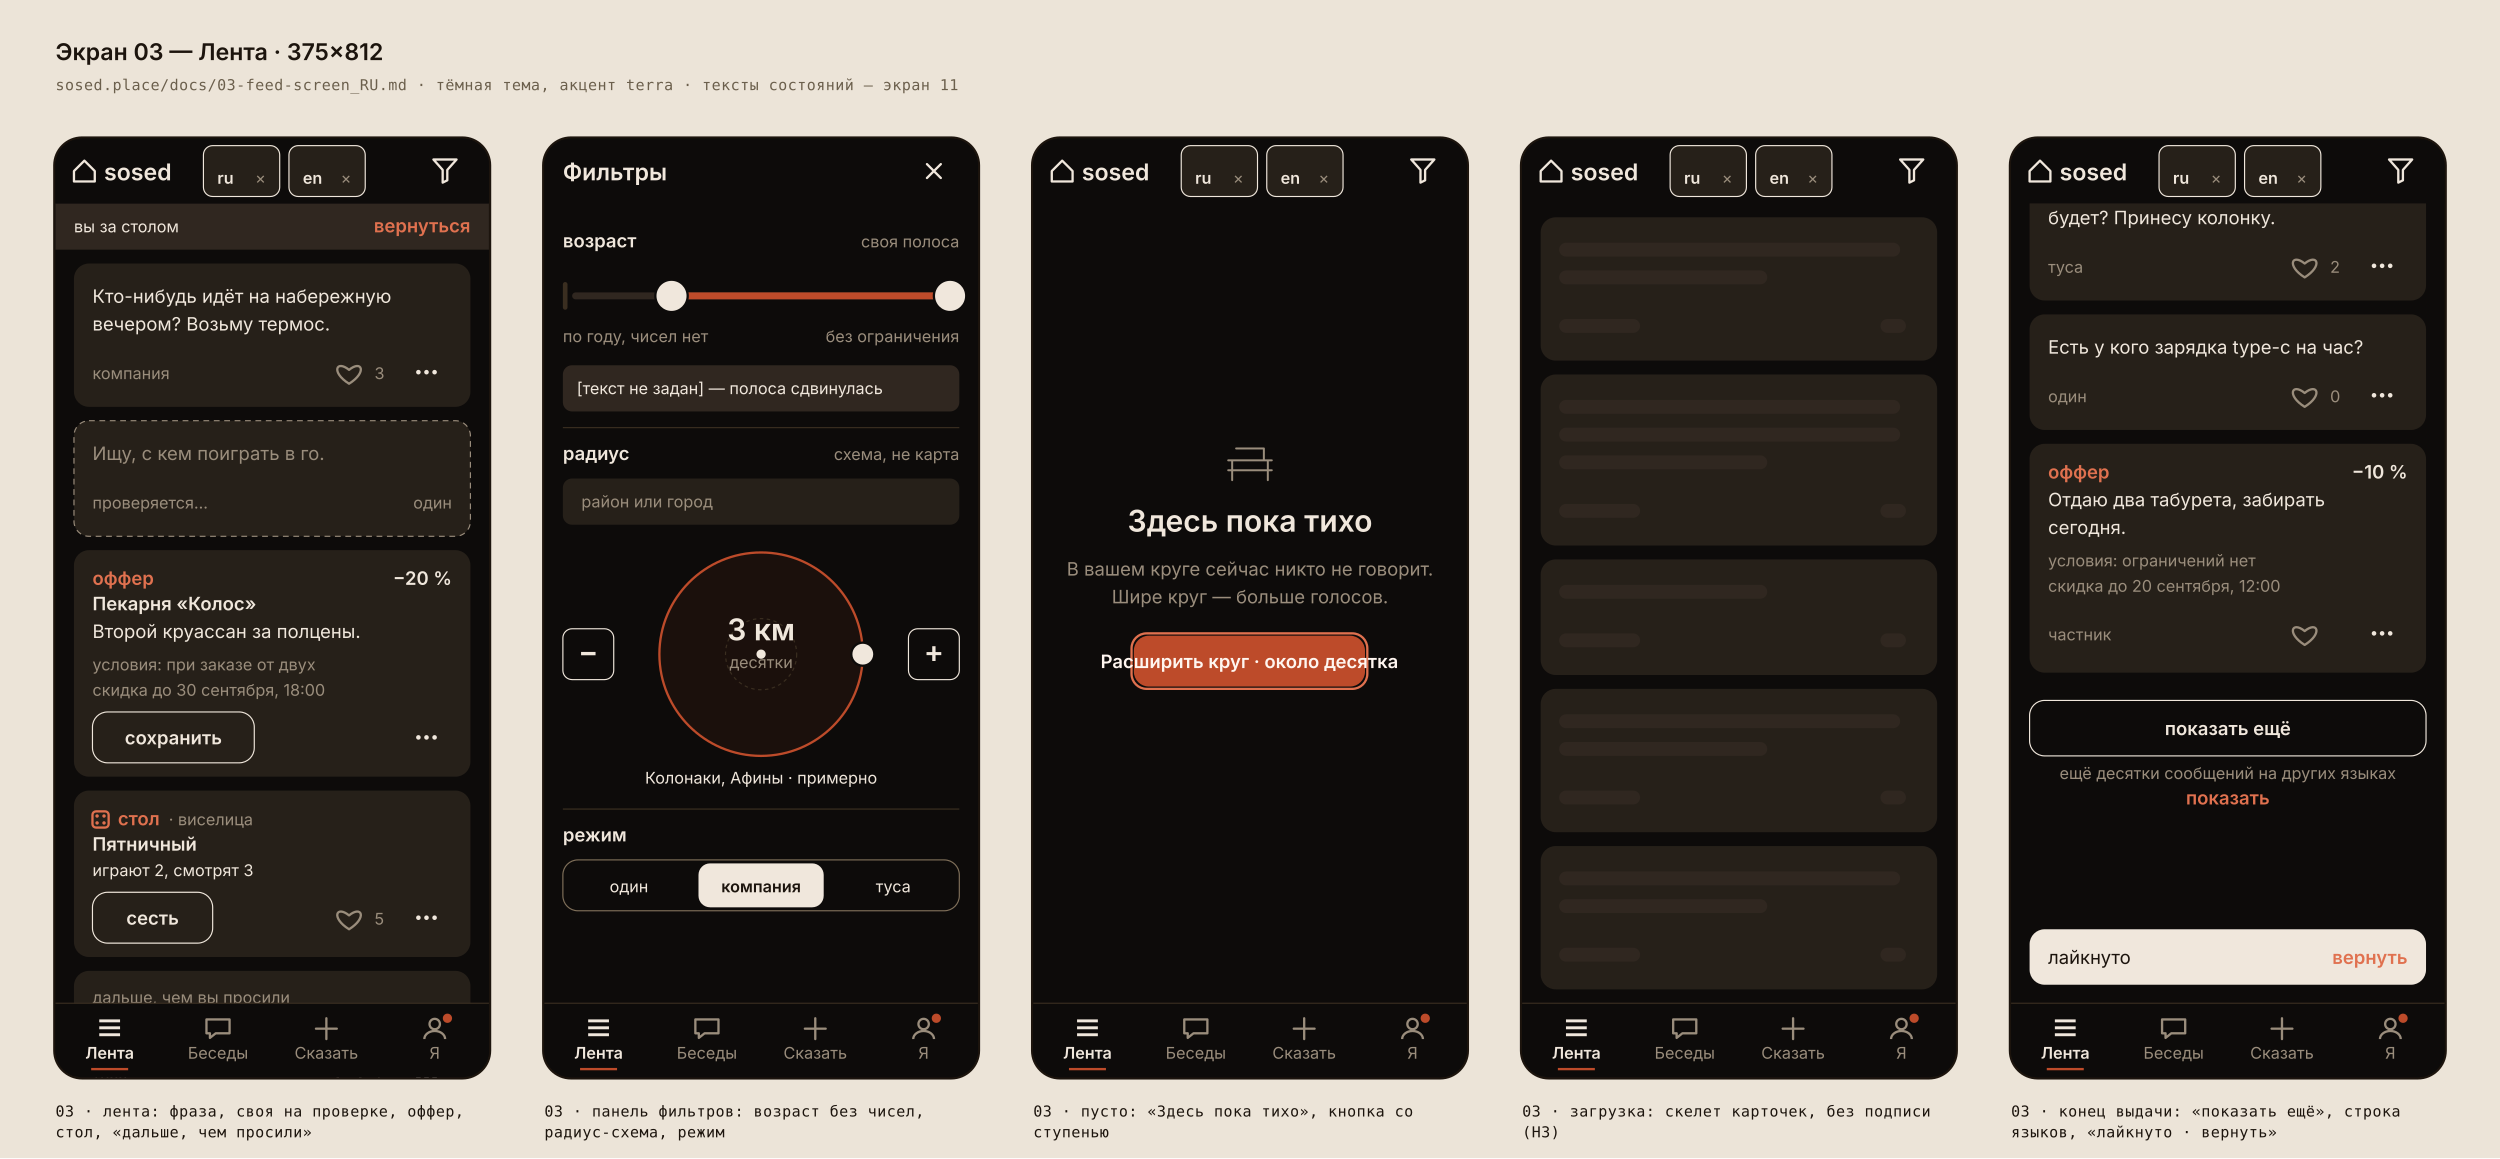
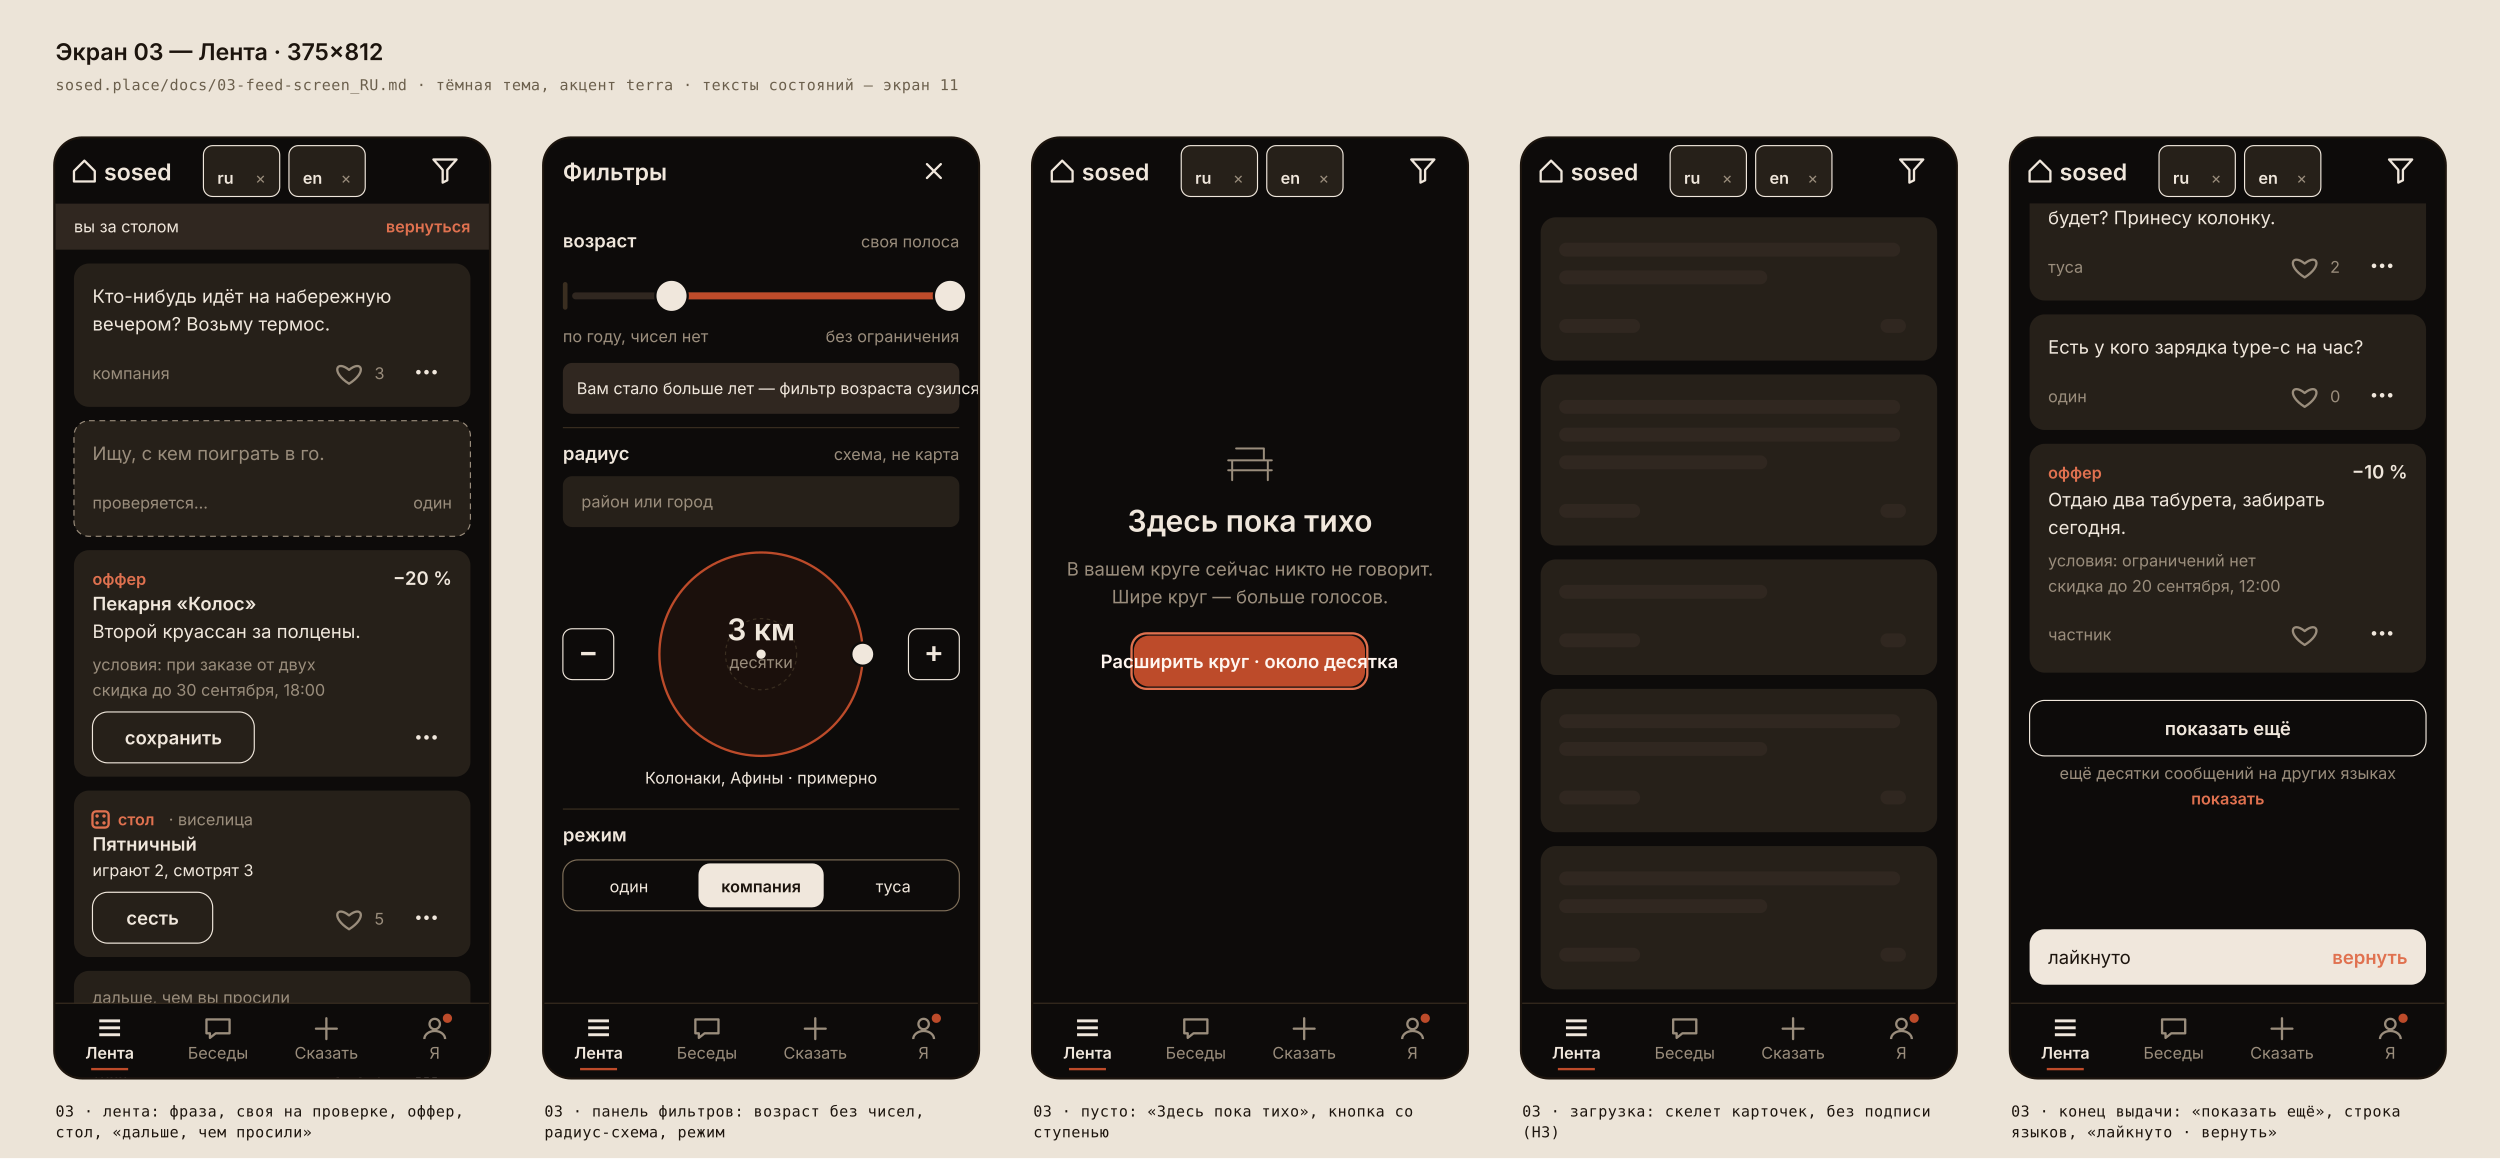
<svg xmlns="http://www.w3.org/2000/svg" width="2163" height="1002" viewBox="0 0 2163 1002">
  <style>
    @font-face { font-family: "Golos Text"; font-weight: 400 600;
      src: url(/fonts/q5uCsoe9Lv5t7Meb31EcExN8hA.woff2) format("woff2"); }
    @font-face { font-family: "JetBrains Mono"; font-weight: 400;
      src: url(/fonts/tDbv2o-flEEny0FZhsfKu5WU4zr3E_BX0PnT8RD8yKwBNntkaToggR7BYRbKPxDcwg.woff2) format("woff2"); }
    text { font-family: "Golos Text", Inter, system-ui, sans-serif; }
    .t16 { font-size: 16px; fill: #f0e7dc; }
    .t16b { font-size: 16px; font-weight: 600; fill: #f0e7dc; }
    .t14 { font-size: 14px; fill: #9a8d7c; }
    .t14fg { font-size: 14px; fill: #f0e7dc; }
    .t14b { font-size: 14px; font-weight: 600; fill: #f0e7dc; }
    .t18b { font-size: 20px; font-weight: 600; fill: #f0e7dc; }
    .t22b { font-size: 26px; font-weight: 600; fill: #f0e7dc; }
    .big { font-size: 26px; fill: #f0e7dc; }
-     .acc { font-size: 16px; font-weight: 600; fill: #e0714f; }
+     .acc { font-size: 14px; font-weight: 600; fill: #e0714f; }
    .cap { font-family: "JetBrains Mono", ui-monospace, monospace; font-size: 13px; fill: #6b5f4c; letter-spacing: 0.4px; }
    .capb { font-family: "JetBrains Mono", ui-monospace, monospace; font-size: 13px; fill: #1c140d; letter-spacing: 0.4px; }
    .sheet-title { font-size: 20px; font-weight: 600; fill: #1c140d; }
</style>
  <rect width="2163" height="1002" style="fill:#ece4d8" />
  <text x="48" y="52" class="sheet-title">Экран 03 — Лента · 375×812</text>
  <text x="48" y="78" class="cap">sosed.place/docs/03-feed-screen_RU.md · тёмная тема, акцент terra · тексты состояний — экран 11</text>
  <g transform="translate(48,120)">
    <rect x="-1" y="-1" width="377" height="814" rx="24" style="fill:#0d0b0a;stroke:#1c140d;stroke-width:2" />
    <clipPath id="c48">
      <rect x="0" y="0" width="375" height="812" rx="23" />
    </clipPath>
    <g clip-path="url(#c48)">
      <rect x="0" y="0" width="375" height="812" rx="0" style="fill:#0d0b0a" />
      <rect x="0" y="56" width="375" height="40" rx="0" style="fill:#302720" />
      <text x="16" y="81" class="t14fg" text-anchor="start">вы за столом</text>
      <text x="359" y="81" class="acc" text-anchor="end">вернуться</text>
      <rect x="16" y="108" width="343" height="124" rx="13" style="fill:#262019" />
      <text x="32" y="142" class="t16" text-anchor="start" style="fill:#f0e7dc">Кто-нибудь идёт на набережную</text>
      <text x="32" y="166" class="t16" text-anchor="start" style="fill:#f0e7dc">вечером? Возьму термос.</text>
      <text x="32" y="208" class="t14" text-anchor="start">компания</text>
      <rect x="232" y="180" width="44" height="44" rx="8" style="fill:none" />
      <path d="M254.0 212.0 C238.0 202.0 243.0 191.0 254.0 200.0 C265.0 191.0 270.0 202.0 254.0 212.0 Z" style="fill:none;stroke:#9a8d7c;stroke-width:2;stroke-linejoin:round" />
      <text x="276" y="208" class="t14" text-anchor="start">3</text>
      <rect x="299" y="180" width="44" height="44" rx="8" style="fill:none" />
      <circle cx="314.0" cy="202.0" r="2" style="fill:#f0e7dc" />
      <circle cx="321.0" cy="202.0" r="2" style="fill:#f0e7dc" />
      <circle cx="328.0" cy="202.0" r="2" style="fill:#f0e7dc" />
      <rect x="16" y="244" width="343" height="100" rx="13" style="fill:#262019;stroke:#9a8d7c;stroke-width:1" stroke-dasharray="5 4" />
      <text x="32" y="278" class="t16" text-anchor="start" style="fill:#9a8d7c">Ищу, с кем поиграть в го.</text>
      <text x="32" y="320" class="t14" text-anchor="start">проверяется…</text>
      <text x="343" y="320" class="t14" text-anchor="end">один</text>
      <rect x="16" y="356" width="343" height="196" rx="13" style="fill:#262019" />
      <text x="32" y="386" class="acc" text-anchor="start">оффер</text>
      <text x="343" y="386" class="t16b" text-anchor="end">−20 %</text>
      <text x="32" y="408" class="t16b" text-anchor="start">Пекарня «Колос»</text>
      <text x="32" y="432" class="t16" text-anchor="start">Второй круассан за полцены.</text>
      <text x="32" y="460" class="t14" text-anchor="start">условия: при заказе от двух</text>
      <text x="32" y="482" class="t14" text-anchor="start">скидка до 30 сентября, 18:00</text>
      <rect x="32" y="496" width="140" height="44" rx="13" style="fill:none;stroke:#f0e7dc;stroke-width:1" />
      <text x="102.0" y="524.0" class="t16b" text-anchor="middle">сохранить</text>
      <rect x="299" y="496" width="44" height="44" rx="8" style="fill:none" />
      <circle cx="314.0" cy="518.0" r="2" style="fill:#f0e7dc" />
      <circle cx="321.0" cy="518.0" r="2" style="fill:#f0e7dc" />
      <circle cx="328.0" cy="518.0" r="2" style="fill:#f0e7dc" />
      <rect x="16" y="564" width="343" height="144" rx="13" style="fill:#262019" />
      <rect x="32" y="582" width="14" height="14" rx="3" fill="none" stroke="#e0714f" stroke-width="2" />
      <circle cx="36" cy="586" r="1.5" fill="#e0714f" />
      <circle cx="42" cy="586" r="1.5" fill="#e0714f" />
      <circle cx="36" cy="592" r="1.5" fill="#e0714f" />
      <circle cx="42" cy="592" r="1.5" fill="#e0714f" />
      <text x="54" y="594" class="acc" text-anchor="start">стол</text>
      <text x="98" y="594" class="t14" text-anchor="start">· виселица</text>
      <text x="32" y="616" class="t16b" text-anchor="start">Пятничный</text>
      <text x="32" y="638" class="t14fg" text-anchor="start">играют 2, смотрят 3</text>
      <rect x="32" y="652" width="104" height="44" rx="13" style="fill:none;stroke:#f0e7dc;stroke-width:1" />
      <text x="84.0" y="680.0" class="t16b" text-anchor="middle">сесть</text>
      <rect x="232" y="652" width="44" height="44" rx="8" style="fill:none" />
      <path d="M254.0 684.0 C238.0 674.0 243.0 663.0 254.0 672.0 C265.0 663.0 270.0 674.0 254.0 684.0 Z" style="fill:none;stroke:#9a8d7c;stroke-width:2;stroke-linejoin:round" />
      <text x="276" y="680" class="t14" text-anchor="start">5</text>
      <rect x="299" y="652" width="44" height="44" rx="8" style="fill:none" />
      <circle cx="314.0" cy="674.0" r="2" style="fill:#f0e7dc" />
      <circle cx="321.0" cy="674.0" r="2" style="fill:#f0e7dc" />
      <circle cx="328.0" cy="674.0" r="2" style="fill:#f0e7dc" />
      <rect x="16" y="720" width="343" height="122" rx="13" style="fill:#262019" />
      <text x="32" y="748" class="t14" text-anchor="start">дальше, чем вы просили</text>
      <text x="32" y="776" class="t16" text-anchor="start" style="fill:#f0e7dc">Играем в настолки в парке.</text>
      <text x="32" y="818" class="t14" text-anchor="start">туса</text>
      <rect x="232" y="790" width="44" height="44" rx="8" style="fill:none" />
      <path d="M254.0 822.0 C238.0 812.0 243.0 801.0 254.0 810.0 C265.0 801.0 270.0 812.0 254.0 822.0 Z" style="fill:none;stroke:#9a8d7c;stroke-width:2;stroke-linejoin:round" />
      <text x="276" y="818" class="t14" text-anchor="start">1</text>
      <rect x="299" y="790" width="44" height="44" rx="8" style="fill:none" />
      <circle cx="314.0" cy="812.0" r="2" style="fill:#f0e7dc" />
      <circle cx="321.0" cy="812.0" r="2" style="fill:#f0e7dc" />
      <circle cx="328.0" cy="812.0" r="2" style="fill:#f0e7dc" />
      <rect x="0" y="0" width="375" height="56" rx="0" style="fill:#0d0b0a" />
      <path d="M16 28 L25 19 L34 28 L34 37 L16 37 Z" style="fill:none;stroke:#f0e7dc;stroke-width:2;stroke-linejoin:round" />
      <text x="42" y="36" class="t18b" text-anchor="start">sosed</text>
      <rect x="128" y="6" width="66" height="44" rx="8" style="fill:#262019;stroke:#f0e7dc;stroke-width:1" />
      <text x="140" y="39" class="t14b" text-anchor="start">ru</text>
      <text x="182" y="39" class="t14" text-anchor="end">×</text>
      <rect x="202" y="6" width="66" height="44" rx="8" style="fill:#262019;stroke:#f0e7dc;stroke-width:1" />
      <text x="214" y="39" class="t14b" text-anchor="start">en</text>
      <text x="256" y="39" class="t14" text-anchor="end">×</text>
      <rect x="315" y="6" width="44" height="44" rx="8" style="fill:none" />
      <path d="M327.0 18.0 L347.0 18.0 L339.0 27.0 L339.0 36.0 L335.0 38.0 L335.0 27.0 Z" style="fill:none;stroke:#f0e7dc;stroke-width:2;stroke-linejoin:round" />
      <rect x="0" y="748" width="375" height="64" rx="0" style="fill:#0d0b0a" />
      <line x1="0" y1="748" x2="375" y2="748" style="stroke:#3a2e20;stroke-width:1" />
      <rect x="37.875" y="762" width="18" height="2.5" rx="0" style="fill:#f0e7dc" />
      <rect x="37.875" y="768" width="18" height="2.5" rx="0" style="fill:#f0e7dc" />
      <rect x="37.875" y="774" width="18" height="2.5" rx="0" style="fill:#f0e7dc" />
      <text x="46.875" y="796" class="t14b" text-anchor="middle">Лента</text>
      <path d="M130.625 762 h20 v12 h-12 l-5 4 v-4 h-3 z" style="fill:none;stroke:#9a8d7c;stroke-width:2;stroke-linejoin:round" />
      <text x="140.625" y="796" class="t14" text-anchor="middle">Беседы</text>
      <path d="M234.375 761 v18 M225.375 770 h18" style="stroke:#9a8d7c;stroke-width:2;stroke-linecap:round" />
      <text x="234.375" y="796" class="t14" text-anchor="middle">Сказать</text>
      <circle cx="328.125" cy="766" r="4.5" style="fill:none;stroke:#9a8d7c;stroke-width:2" />
      <path d="M319.125 779 a9 7 0 0 1 18 0" style="fill:none;stroke:#9a8d7c;stroke-width:2" />
      <circle cx="339.125" cy="761" r="4" style="fill:#bd4b2a" />
      <text x="328.125" y="796" class="t14" text-anchor="middle">Я</text>
      <rect x="30.875" y="804" width="32" height="2" rx="0" style="fill:#bd4b2a" />
    </g>
  </g>
  <text x="48" y="966" class="capb">03 · лента: фраза, своя на проверке, оффер,</text>
  <text x="48" y="984" class="capb">стол, «дальше, чем просили»</text>
  <g transform="translate(471,120)">
    <rect x="-1" y="-1" width="377" height="814" rx="24" style="fill:#0d0b0a;stroke:#1c140d;stroke-width:2" />
    <clipPath id="c471">
      <rect x="0" y="0" width="375" height="812" rx="23" />
    </clipPath>
    <g clip-path="url(#c471)">
      <rect x="0" y="0" width="375" height="812" rx="0" style="fill:#0d0b0a" />
      <rect x="0" y="0" width="375" height="56" rx="0" style="fill:#0d0b0a" />
      <text x="16" y="36" class="t18b" text-anchor="start">Фильтры</text>
      <rect x="315" y="6" width="44" height="44" rx="8" style="fill:none" />
      <path d="M331.0 22.0 L343.0 34.0 M343.0 22.0 L331.0 34.0" style="stroke:#f0e7dc;stroke-width:2;stroke-linecap:round" />
      <text x="16" y="94" class="t16b" text-anchor="start">возраст</text>
      <text x="359" y="94" class="t14" text-anchor="end">своя полоса</text>
      <rect x="24" y="133" width="327" height="6" rx="3" style="fill:#302720" />
      <rect x="16" y="124" width="4" height="24" rx="2" style="fill:#3a2e20" />
      <rect x="355" y="124" width="4" height="24" rx="2" style="fill:#3a2e20" />
      <rect x="110" y="133" width="241" height="6" rx="3" style="fill:#bd4b2a" />
      <circle cx="110" cy="136" r="14" style="fill:#f0e7dc;stroke:#0d0b0a;stroke-width:2" />
      <circle cx="351" cy="136" r="14" style="fill:#f0e7dc;stroke:#0d0b0a;stroke-width:2" />
      <text x="359" y="176" class="t14" text-anchor="end">без ограничения</text>
      <text x="16" y="176" class="t14" text-anchor="start">по году, чисел нет</text>
-       <rect x="16" y="196" width="343" height="40" rx="8" style="fill:#302720" />
-       <text x="28" y="221" class="t14fg" text-anchor="start">[текст не задан] — полоса сдвинулась</text>
+       <rect x="16" y="194" width="343" height="44" rx="8" style="fill:#302720" />
+       <text x="28" y="221" class="t14fg" text-anchor="start">Вам стало больше лет — фильтр возраста сузился до вашей полосы.</text>
      <line x1="16" y1="250" x2="359" y2="250" style="stroke:#3a2e20;stroke-width:1" />
      <text x="16" y="278" class="t16b" text-anchor="start">радиус</text>
      <text x="359" y="278" class="t14" text-anchor="end">схема, не карта</text>
-       <rect x="16" y="294" width="343" height="40" rx="8" style="fill:#262019" />
+       <rect x="16" y="292" width="343" height="44" rx="8" style="fill:#262019" />
      <text x="32" y="319" class="t14" text-anchor="start">район или город</text>
      <circle cx="187.5" cy="446" r="88" style="fill:#bd4b2a;fill-opacity:0.08;stroke:#bd4b2a;stroke-width:2" />
      <circle cx="187.5" cy="446" r="30.8" style="fill:none;stroke:#3a2e20;stroke-width:1;stroke-dasharray:3 3" />
      <circle cx="187.5" cy="446" r="4" style="fill:#f0e7dc" />
      <circle cx="275.5" cy="446" r="10" style="fill:#f0e7dc;stroke:#0d0b0a;stroke-width:2" />
      <text x="187.5" y="434" class="t22b" text-anchor="middle">3 км</text>
      <text x="187.5" y="458" class="t14" text-anchor="middle">десятки</text>
      <rect x="16" y="424" width="44" height="44" rx="8" style="fill:none;stroke:#f0e7dc;stroke-width:1" />
      <text x="38" y="453" class="t22b" text-anchor="middle">−</text>
      <rect x="315" y="424" width="44" height="44" rx="8" style="fill:none;stroke:#f0e7dc;stroke-width:1" />
      <text x="337" y="453" class="t22b" text-anchor="middle">+</text>
      <text x="187.5" y="558" class="t14fg" text-anchor="middle">Колонаки, Афины · примерно</text>
      <line x1="16" y1="580" x2="359" y2="580" style="stroke:#3a2e20;stroke-width:1" />
      <text x="16" y="608" class="t16b" text-anchor="start">режим</text>
      <rect x="16" y="624" width="343" height="44" rx="13" style="fill:none;stroke:#80705a;stroke-width:1" />
      <text x="73.167" y="652" class="t14fg" text-anchor="middle">один</text>
      <rect x="133.333" y="627" width="108.333" height="38" rx="10" style="fill:#f0e7dc" />
      <text x="187.5" y="652" class="t14b" text-anchor="middle" style="fill:#1c140d">компания</text>
      <text x="301.833" y="652" class="t14fg" text-anchor="middle">туса</text>
      <rect x="0" y="748" width="375" height="64" rx="0" style="fill:#0d0b0a" />
      <line x1="0" y1="748" x2="375" y2="748" style="stroke:#3a2e20;stroke-width:1" />
      <rect x="37.875" y="762" width="18" height="2.5" rx="0" style="fill:#f0e7dc" />
      <rect x="37.875" y="768" width="18" height="2.5" rx="0" style="fill:#f0e7dc" />
      <rect x="37.875" y="774" width="18" height="2.5" rx="0" style="fill:#f0e7dc" />
      <text x="46.875" y="796" class="t14b" text-anchor="middle">Лента</text>
      <path d="M130.625 762 h20 v12 h-12 l-5 4 v-4 h-3 z" style="fill:none;stroke:#9a8d7c;stroke-width:2;stroke-linejoin:round" />
      <text x="140.625" y="796" class="t14" text-anchor="middle">Беседы</text>
      <path d="M234.375 761 v18 M225.375 770 h18" style="stroke:#9a8d7c;stroke-width:2;stroke-linecap:round" />
      <text x="234.375" y="796" class="t14" text-anchor="middle">Сказать</text>
      <circle cx="328.125" cy="766" r="4.5" style="fill:none;stroke:#9a8d7c;stroke-width:2" />
      <path d="M319.125 779 a9 7 0 0 1 18 0" style="fill:none;stroke:#9a8d7c;stroke-width:2" />
      <circle cx="339.125" cy="761" r="4" style="fill:#bd4b2a" />
      <text x="328.125" y="796" class="t14" text-anchor="middle">Я</text>
      <rect x="30.875" y="804" width="32" height="2" rx="0" style="fill:#bd4b2a" />
    </g>
  </g>
  <text x="471" y="966" class="capb">03 · панель фильтров: возраст без чисел,</text>
  <text x="471" y="984" class="capb">радиус-схема, режим</text>
  <g transform="translate(894,120)">
    <rect x="-1" y="-1" width="377" height="814" rx="24" style="fill:#0d0b0a;stroke:#1c140d;stroke-width:2" />
    <clipPath id="c894">
      <rect x="0" y="0" width="375" height="812" rx="23" />
    </clipPath>
    <g clip-path="url(#c894)">
      <rect x="0" y="0" width="375" height="812" rx="0" style="fill:#0d0b0a" />
      <rect x="0" y="0" width="375" height="56" rx="0" style="fill:#0d0b0a" />
      <path d="M16 28 L25 19 L34 28 L34 37 L16 37 Z" style="fill:none;stroke:#f0e7dc;stroke-width:2;stroke-linejoin:round" />
      <text x="42" y="36" class="t18b" text-anchor="start">sosed</text>
      <rect x="128" y="6" width="66" height="44" rx="8" style="fill:#262019;stroke:#f0e7dc;stroke-width:1" />
      <text x="140" y="39" class="t14b" text-anchor="start">ru</text>
      <text x="182" y="39" class="t14" text-anchor="end">×</text>
      <rect x="202" y="6" width="66" height="44" rx="8" style="fill:#262019;stroke:#f0e7dc;stroke-width:1" />
      <text x="214" y="39" class="t14b" text-anchor="start">en</text>
      <text x="256" y="39" class="t14" text-anchor="end">×</text>
      <rect x="315" y="6" width="44" height="44" rx="8" style="fill:none" />
      <path d="M327.0 18.0 L347.0 18.0 L339.0 27.0 L339.0 36.0 L335.0 38.0 L335.0 27.0 Z" style="fill:none;stroke:#f0e7dc;stroke-width:2;stroke-linejoin:round" />
      <g transform="translate(163.5,256) scale(0.857)">
        <path d="M6 26 H50 M10 26 V46 M46 26 V46 M6 36 H50 M14 14 H42 V26" style="fill:none;stroke:#9a8d7c;stroke-width:2;stroke-linecap:round;stroke-linejoin:round" />
      </g>
      <text x="187.5" y="340" class="t22b" text-anchor="middle">Здесь пока тихо</text>
      <text x="187.5" y="378" class="t16" text-anchor="middle" style="fill:#9a8d7c">В вашем круге сейчас никто не говорит.</text>
      <text x="187.5" y="402" class="t16" text-anchor="middle" style="fill:#9a8d7c">Шире круг — больше голосов.</text>
      <rect x="87" y="430" width="200" height="44" rx="13" style="fill:#bd4b2a" />
      <rect x="85" y="428" width="204" height="48" rx="13" fill="none" stroke="#e0714f" stroke-width="2" />
      <text x="187.0" y="458.0" class="t16b" text-anchor="middle" style="fill:#fff6f0">Расширить круг · около десятка</text>
      <rect x="0" y="748" width="375" height="64" rx="0" style="fill:#0d0b0a" />
      <line x1="0" y1="748" x2="375" y2="748" style="stroke:#3a2e20;stroke-width:1" />
      <rect x="37.875" y="762" width="18" height="2.5" rx="0" style="fill:#f0e7dc" />
      <rect x="37.875" y="768" width="18" height="2.5" rx="0" style="fill:#f0e7dc" />
      <rect x="37.875" y="774" width="18" height="2.5" rx="0" style="fill:#f0e7dc" />
      <text x="46.875" y="796" class="t14b" text-anchor="middle">Лента</text>
      <path d="M130.625 762 h20 v12 h-12 l-5 4 v-4 h-3 z" style="fill:none;stroke:#9a8d7c;stroke-width:2;stroke-linejoin:round" />
      <text x="140.625" y="796" class="t14" text-anchor="middle">Беседы</text>
      <path d="M234.375 761 v18 M225.375 770 h18" style="stroke:#9a8d7c;stroke-width:2;stroke-linecap:round" />
      <text x="234.375" y="796" class="t14" text-anchor="middle">Сказать</text>
      <circle cx="328.125" cy="766" r="4.5" style="fill:none;stroke:#9a8d7c;stroke-width:2" />
      <path d="M319.125 779 a9 7 0 0 1 18 0" style="fill:none;stroke:#9a8d7c;stroke-width:2" />
      <circle cx="339.125" cy="761" r="4" style="fill:#bd4b2a" />
      <text x="328.125" y="796" class="t14" text-anchor="middle">Я</text>
      <rect x="30.875" y="804" width="32" height="2" rx="0" style="fill:#bd4b2a" />
    </g>
  </g>
  <text x="894" y="966" class="capb">03 · пусто: «Здесь пока тихо», кнопка со</text>
  <text x="894" y="984" class="capb">ступенью</text>
  <g transform="translate(1317,120)">
    <rect x="-1" y="-1" width="377" height="814" rx="24" style="fill:#0d0b0a;stroke:#1c140d;stroke-width:2" />
    <clipPath id="c1317">
      <rect x="0" y="0" width="375" height="812" rx="23" />
    </clipPath>
    <g clip-path="url(#c1317)">
      <rect x="0" y="0" width="375" height="812" rx="0" style="fill:#0d0b0a" />
      <rect x="0" y="0" width="375" height="56" rx="0" style="fill:#0d0b0a" />
      <path d="M16 28 L25 19 L34 28 L34 37 L16 37 Z" style="fill:none;stroke:#f0e7dc;stroke-width:2;stroke-linejoin:round" />
      <text x="42" y="36" class="t18b" text-anchor="start">sosed</text>
      <rect x="128" y="6" width="66" height="44" rx="8" style="fill:#262019;stroke:#f0e7dc;stroke-width:1" />
      <text x="140" y="39" class="t14b" text-anchor="start">ru</text>
      <text x="182" y="39" class="t14" text-anchor="end">×</text>
      <rect x="202" y="6" width="66" height="44" rx="8" style="fill:#262019;stroke:#f0e7dc;stroke-width:1" />
      <text x="214" y="39" class="t14b" text-anchor="start">en</text>
      <text x="256" y="39" class="t14" text-anchor="end">×</text>
      <rect x="315" y="6" width="44" height="44" rx="8" style="fill:none" />
      <path d="M327.0 18.0 L347.0 18.0 L339.0 27.0 L339.0 36.0 L335.0 38.0 L335.0 27.0 Z" style="fill:none;stroke:#f0e7dc;stroke-width:2;stroke-linejoin:round" />
      <rect x="16" y="68" width="343" height="124" rx="13" style="fill:#262019" />
      <rect x="32" y="90" width="295" height="12" rx="6" style="fill:#302720" />
      <rect x="32" y="114" width="180" height="12" rx="6" style="fill:#302720" />
      <rect x="32" y="156" width="70" height="12" rx="6" style="fill:#302720" />
      <rect x="310" y="156" width="22" height="12" rx="6" style="fill:#302720" />
      <rect x="16" y="204" width="343" height="148" rx="13" style="fill:#262019" />
      <rect x="32" y="226" width="295" height="12" rx="6" style="fill:#302720" />
      <rect x="32" y="250" width="295" height="12" rx="6" style="fill:#302720" />
      <rect x="32" y="274" width="180" height="12" rx="6" style="fill:#302720" />
      <rect x="32" y="316" width="70" height="12" rx="6" style="fill:#302720" />
      <rect x="310" y="316" width="22" height="12" rx="6" style="fill:#302720" />
      <rect x="16" y="364" width="343" height="100" rx="13" style="fill:#262019" />
      <rect x="32" y="386" width="180" height="12" rx="6" style="fill:#302720" />
      <rect x="32" y="428" width="70" height="12" rx="6" style="fill:#302720" />
      <rect x="310" y="428" width="22" height="12" rx="6" style="fill:#302720" />
      <rect x="16" y="476" width="343" height="124" rx="13" style="fill:#262019" />
      <rect x="32" y="498" width="295" height="12" rx="6" style="fill:#302720" />
      <rect x="32" y="522" width="180" height="12" rx="6" style="fill:#302720" />
      <rect x="32" y="564" width="70" height="12" rx="6" style="fill:#302720" />
      <rect x="310" y="564" width="22" height="12" rx="6" style="fill:#302720" />
      <rect x="16" y="612" width="343" height="124" rx="13" style="fill:#262019" />
      <rect x="32" y="634" width="295" height="12" rx="6" style="fill:#302720" />
      <rect x="32" y="658" width="180" height="12" rx="6" style="fill:#302720" />
      <rect x="32" y="700" width="70" height="12" rx="6" style="fill:#302720" />
      <rect x="310" y="700" width="22" height="12" rx="6" style="fill:#302720" />
      <rect x="16" y="748" width="343" height="148" rx="13" style="fill:#262019" />
      <rect x="32" y="770" width="295" height="12" rx="6" style="fill:#302720" />
      <rect x="32" y="794" width="295" height="12" rx="6" style="fill:#302720" />
      <rect x="32" y="818" width="180" height="12" rx="6" style="fill:#302720" />
      <rect x="32" y="860" width="70" height="12" rx="6" style="fill:#302720" />
      <rect x="310" y="860" width="22" height="12" rx="6" style="fill:#302720" />
      <rect x="0" y="748" width="375" height="64" rx="0" style="fill:#0d0b0a" />
      <line x1="0" y1="748" x2="375" y2="748" style="stroke:#3a2e20;stroke-width:1" />
      <rect x="37.875" y="762" width="18" height="2.5" rx="0" style="fill:#f0e7dc" />
      <rect x="37.875" y="768" width="18" height="2.5" rx="0" style="fill:#f0e7dc" />
      <rect x="37.875" y="774" width="18" height="2.5" rx="0" style="fill:#f0e7dc" />
      <text x="46.875" y="796" class="t14b" text-anchor="middle">Лента</text>
      <path d="M130.625 762 h20 v12 h-12 l-5 4 v-4 h-3 z" style="fill:none;stroke:#9a8d7c;stroke-width:2;stroke-linejoin:round" />
      <text x="140.625" y="796" class="t14" text-anchor="middle">Беседы</text>
      <path d="M234.375 761 v18 M225.375 770 h18" style="stroke:#9a8d7c;stroke-width:2;stroke-linecap:round" />
      <text x="234.375" y="796" class="t14" text-anchor="middle">Сказать</text>
      <circle cx="328.125" cy="766" r="4.5" style="fill:none;stroke:#9a8d7c;stroke-width:2" />
      <path d="M319.125 779 a9 7 0 0 1 18 0" style="fill:none;stroke:#9a8d7c;stroke-width:2" />
      <circle cx="339.125" cy="761" r="4" style="fill:#bd4b2a" />
      <text x="328.125" y="796" class="t14" text-anchor="middle">Я</text>
      <rect x="30.875" y="804" width="32" height="2" rx="0" style="fill:#bd4b2a" />
    </g>
  </g>
  <text x="1317" y="966" class="capb">03 · загрузка: скелет карточек, без подписи</text>
  <text x="1317" y="984" class="capb">(Н3)</text>
  <g transform="translate(1740,120)">
    <rect x="-1" y="-1" width="377" height="814" rx="24" style="fill:#0d0b0a;stroke:#1c140d;stroke-width:2" />
    <clipPath id="c1740">
      <rect x="0" y="0" width="375" height="812" rx="23" />
    </clipPath>
    <g clip-path="url(#c1740)">
      <rect x="0" y="0" width="375" height="812" rx="0" style="fill:#0d0b0a" />
      <rect x="16" y="16" width="343" height="124" rx="13" style="fill:#262019" />
      <text x="32" y="50" class="t16" text-anchor="start" style="fill:#f0e7dc">Вечером у фонтана кто-нибудь</text>
      <text x="32" y="74" class="t16" text-anchor="start" style="fill:#f0e7dc">будет? Принесу колонку.</text>
      <text x="32" y="116" class="t14" text-anchor="start">туса</text>
      <rect x="232" y="88" width="44" height="44" rx="8" style="fill:none" />
      <path d="M254.0 120.0 C238.0 110.0 243.0 99.0 254.0 108.0 C265.0 99.0 270.0 110.0 254.0 120.0 Z" style="fill:none;stroke:#9a8d7c;stroke-width:2;stroke-linejoin:round" />
      <text x="276" y="116" class="t14" text-anchor="start">2</text>
      <rect x="299" y="88" width="44" height="44" rx="8" style="fill:none" />
      <circle cx="314.0" cy="110.0" r="2" style="fill:#f0e7dc" />
      <circle cx="321.0" cy="110.0" r="2" style="fill:#f0e7dc" />
      <circle cx="328.0" cy="110.0" r="2" style="fill:#f0e7dc" />
      <rect x="16" y="152" width="343" height="100" rx="13" style="fill:#262019" />
      <text x="32" y="186" class="t16" text-anchor="start" style="fill:#f0e7dc">Есть у кого зарядка type-c на час?</text>
      <text x="32" y="228" class="t14" text-anchor="start">один</text>
      <rect x="232" y="200" width="44" height="44" rx="8" style="fill:none" />
      <path d="M254.0 232.0 C238.0 222.0 243.0 211.0 254.0 220.0 C265.0 211.0 270.0 222.0 254.0 232.0 Z" style="fill:none;stroke:#9a8d7c;stroke-width:2;stroke-linejoin:round" />
      <text x="276" y="228" class="t14" text-anchor="start">0</text>
      <rect x="299" y="200" width="44" height="44" rx="8" style="fill:none" />
      <circle cx="314.0" cy="222.0" r="2" style="fill:#f0e7dc" />
      <circle cx="321.0" cy="222.0" r="2" style="fill:#f0e7dc" />
      <circle cx="328.0" cy="222.0" r="2" style="fill:#f0e7dc" />
      <rect x="16" y="264" width="343" height="198" rx="13" style="fill:#262019" />
      <text x="32" y="294" class="acc" text-anchor="start">оффер</text>
      <text x="343" y="294" class="t16b" text-anchor="end">−10 %</text>
      <text x="32" y="318" class="t16" text-anchor="start">Отдаю два табурета, забирать</text>
      <text x="32" y="342" class="t16" text-anchor="start">сегодня.</text>
      <text x="32" y="370" class="t14" text-anchor="start">условия: ограничений нет</text>
      <text x="32" y="392" class="t14" text-anchor="start">скидка до 20 сентября, 12:00</text>
      <text x="32" y="434" class="t14" text-anchor="start">частник</text>
      <rect x="232" y="406" width="44" height="44" rx="8" style="fill:none" />
      <path d="M254.0 438.0 C238.0 428.0 243.0 417.0 254.0 426.0 C265.0 417.0 270.0 428.0 254.0 438.0 Z" style="fill:none;stroke:#9a8d7c;stroke-width:2;stroke-linejoin:round" />
      <rect x="299" y="406" width="44" height="44" rx="8" style="fill:none" />
      <circle cx="314.0" cy="428.0" r="2" style="fill:#f0e7dc" />
      <circle cx="321.0" cy="428.0" r="2" style="fill:#f0e7dc" />
      <circle cx="328.0" cy="428.0" r="2" style="fill:#f0e7dc" />
      <rect x="16" y="486" width="343" height="48" rx="13" style="fill:none;stroke:#f0e7dc;stroke-width:1" />
      <text x="187.5" y="516.0" class="t16b" text-anchor="middle">показать ещё</text>
      <text x="187.5" y="554" class="t14" text-anchor="middle">ещё десятки сообщений на других языках</text>
      <text x="187.5" y="576" class="acc" text-anchor="middle">показать</text>
      <rect x="0" y="0" width="375" height="56" rx="0" style="fill:#0d0b0a" />
      <path d="M16 28 L25 19 L34 28 L34 37 L16 37 Z" style="fill:none;stroke:#f0e7dc;stroke-width:2;stroke-linejoin:round" />
      <text x="42" y="36" class="t18b" text-anchor="start">sosed</text>
      <rect x="128" y="6" width="66" height="44" rx="8" style="fill:#262019;stroke:#f0e7dc;stroke-width:1" />
      <text x="140" y="39" class="t14b" text-anchor="start">ru</text>
      <text x="182" y="39" class="t14" text-anchor="end">×</text>
      <rect x="202" y="6" width="66" height="44" rx="8" style="fill:#262019;stroke:#f0e7dc;stroke-width:1" />
      <text x="214" y="39" class="t14b" text-anchor="start">en</text>
      <text x="256" y="39" class="t14" text-anchor="end">×</text>
      <rect x="315" y="6" width="44" height="44" rx="8" style="fill:none" />
      <path d="M327.0 18.0 L347.0 18.0 L339.0 27.0 L339.0 36.0 L335.0 38.0 L335.0 27.0 Z" style="fill:none;stroke:#f0e7dc;stroke-width:2;stroke-linejoin:round" />
      <rect x="16" y="684" width="343" height="48" rx="13" style="fill:#f0e7dc" />
      <text x="32" y="714" class="t16" text-anchor="start" style="fill:#1c140d">лайкнуто</text>
      <text x="343" y="714" class="t16b" text-anchor="end" style="fill:#e0714f">вернуть</text>
      <rect x="0" y="748" width="375" height="64" rx="0" style="fill:#0d0b0a" />
      <line x1="0" y1="748" x2="375" y2="748" style="stroke:#3a2e20;stroke-width:1" />
      <rect x="37.875" y="762" width="18" height="2.5" rx="0" style="fill:#f0e7dc" />
      <rect x="37.875" y="768" width="18" height="2.5" rx="0" style="fill:#f0e7dc" />
      <rect x="37.875" y="774" width="18" height="2.5" rx="0" style="fill:#f0e7dc" />
      <text x="46.875" y="796" class="t14b" text-anchor="middle">Лента</text>
      <path d="M130.625 762 h20 v12 h-12 l-5 4 v-4 h-3 z" style="fill:none;stroke:#9a8d7c;stroke-width:2;stroke-linejoin:round" />
      <text x="140.625" y="796" class="t14" text-anchor="middle">Беседы</text>
      <path d="M234.375 761 v18 M225.375 770 h18" style="stroke:#9a8d7c;stroke-width:2;stroke-linecap:round" />
      <text x="234.375" y="796" class="t14" text-anchor="middle">Сказать</text>
      <circle cx="328.125" cy="766" r="4.5" style="fill:none;stroke:#9a8d7c;stroke-width:2" />
      <path d="M319.125 779 a9 7 0 0 1 18 0" style="fill:none;stroke:#9a8d7c;stroke-width:2" />
      <circle cx="339.125" cy="761" r="4" style="fill:#bd4b2a" />
      <text x="328.125" y="796" class="t14" text-anchor="middle">Я</text>
      <rect x="30.875" y="804" width="32" height="2" rx="0" style="fill:#bd4b2a" />
    </g>
  </g>
  <text x="1740" y="966" class="capb">03 · конец выдачи: «показать ещё», строка</text>
  <text x="1740" y="984" class="capb">языков, «лайкнуто · вернуть»</text>
</svg>
